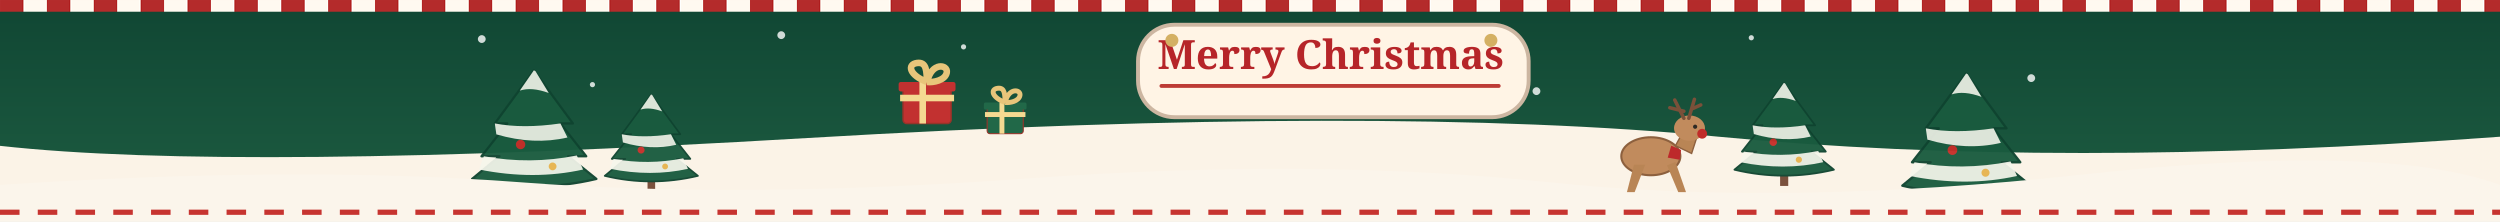
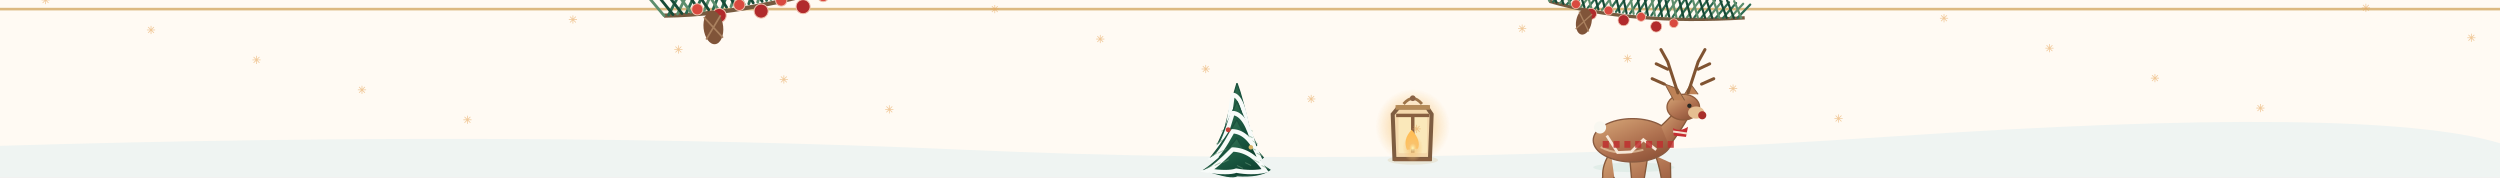
- <svg xmlns="http://www.w3.org/2000/svg" width="1920" height="170" viewBox="0 0 1920 170" role="img">
+ <svg xmlns="http://www.w3.org/2000/svg" viewBox="0 0 1920 136" width="1920" height="136">
  <defs>
-     <linearGradient id="g" x2="0" y2="1">
-       <stop stop-color="#104633" />
-       <stop offset="1" stop-color="#1A573E" />
-     </linearGradient>
-     <pattern id="p" width="36" height="22" patternUnits="userSpaceOnUse">
-       <rect width="36" height="22" fill="#FFF9F0" />
-       <rect width="18" height="11" fill="#B42B2B" />
-       <rect x="18" y="11" width="18" height="11" fill="#B42B2B" />
-     </pattern>
+     <linearGradient id="forest" x2=".8" y2="1">
+       <stop stop-color="#397a59" />
+       <stop offset=".6" stop-color="#17543e" />
+       <stop offset="1" stop-color="#0d3b2b" />
+     </linearGradient>
+     <linearGradient id="wood" x2=".9" y2="1">
+       <stop stop-color="#bf6045" />
+       <stop offset="1" stop-color="#873527" />
+     </linearGradient>
+     <linearGradient id="fur" x2=".75" y2="1">
+       <stop stop-color="#d9aa7a" />
+       <stop offset=".62" stop-color="#ae704f" />
+       <stop offset="1" stop-color="#8d5237" />
+     </linearGradient>
+     <linearGradient id="red" x2=".8" y2="1">
+       <stop stop-color="#e45142" />
+       <stop offset="1" stop-color="#a72129" />
+     </linearGradient>
+     <radialGradient id="light">
+       <stop stop-color="#fff8ba" stop-opacity=".95" />
+       <stop offset=".35" stop-color="#f6c579" stop-opacity=".65" />
+       <stop offset="1" stop-color="#f6c579" stop-opacity="0" />
+     </radialGradient>
+     <linearGradient id="snow" x2=".5" y2="1">
+       <stop stop-color="#ffffff" />
+       <stop offset="1" stop-color="#deebef" />
+     </linearGradient>
+     <filter id="shadow" x="-30%" y="-30%" width="160%" height="170%">
+       <feGaussianBlur stdDeviation="3" />
+     </filter>
  </defs>
-   <rect width="1920" height="170" fill="#FBF3E7" />
-   <path d="M0 0H1920V105Q1580 130 1320 105T620 106T0 112Z" fill="url(#g)" />
-   <rect width="1920" height="9" fill="url(#p)" />
-   <circle cx="370" cy="30" r="3" fill="#fff" opacity=".8" />
-   <circle cx="455" cy="65" r="2" fill="#fff" opacity=".8" />
-   <circle cx="600" cy="27" r="3" fill="#fff" opacity=".8" />
-   <circle cx="740" cy="36" r="2" fill="#fff" opacity=".8" />
-   <circle cx="880" cy="55" r="3" fill="#fff" opacity=".8" />
-   <circle cx="1060" cy="22" r="2" fill="#fff" opacity=".8" />
-   <circle cx="1180" cy="70" r="3" fill="#fff" opacity=".8" />
-   <circle cx="1345" cy="29" r="2" fill="#fff" opacity=".8" />
-   <circle cx="1560" cy="60" r="3" fill="#fff" opacity=".8" />
-   <g opacity=".96">
-     <g transform="translate(410 132) scale(0.6)">
-       <path d="M-6 0H7V35H-6Z" fill="#754A36" />
-       <path d="M0-130L-50-62L-34-62L-67-20L-44-20L-79 9Q0 28 80 9L44-20L67-20L34-62L50-62Z" fill="#195B3E" stroke="#0F4430" stroke-width="3" stroke-linejoin="round" />
-       <path d="M0-130L-18-104Q-3-109 19-101L2-129ZM-50-62Q-14-55 34-62L43-44Q0-34-48-48ZM-64-20Q-5-9 55-21L63-3Q0 11-70-3Z" fill="#F5F6ED" opacity=".92" />
-       <circle cx="-17" cy="-35" r="6" fill="#C62E29" />
-       <circle cx="24" cy="-7" r="5" fill="#E6B34E" />
-     </g>
-     <g transform="translate(500 131) scale(0.45)">
-       <path d="M-6 0H7V35H-6Z" fill="#754A36" />
-       <path d="M0-130L-50-62L-34-62L-67-20L-44-20L-79 9Q0 28 80 9L44-20L67-20L34-62L50-62Z" fill="#195B3E" stroke="#0F4430" stroke-width="3" stroke-linejoin="round" />
-       <path d="M0-130L-18-104Q-3-109 19-101L2-129ZM-50-62Q-14-55 34-62L43-44Q0-34-48-48ZM-64-20Q-5-9 55-21L63-3Q0 11-70-3Z" fill="#F5F6ED" opacity=".92" />
-       <circle cx="-17" cy="-35" r="6" fill="#C62E29" />
-       <circle cx="24" cy="-7" r="5" fill="#E6B34E" />
-     </g>
-     <g transform="translate(1370 126) scale(0.48)">
-       <path d="M-6 0H7V35H-6Z" fill="#754A36" />
-       <path d="M0-130L-50-62L-34-62L-67-20L-44-20L-79 9Q0 28 80 9L44-20L67-20L34-62L50-62Z" fill="#195B3E" stroke="#0F4430" stroke-width="3" stroke-linejoin="round" />
-       <path d="M0-130L-18-104Q-3-109 19-101L2-129ZM-50-62Q-14-55 34-62L43-44Q0-34-48-48ZM-64-20Q-5-9 55-21L63-3Q0 11-70-3Z" fill="#F5F6ED" opacity=".92" />
-       <circle cx="-17" cy="-35" r="6" fill="#C62E29" />
-       <circle cx="24" cy="-7" r="5" fill="#E6B34E" />
-     </g>
-     <g transform="translate(1510 137) scale(0.62)">
-       <path d="M-6 0H7V35H-6Z" fill="#754A36" />
-       <path d="M0-130L-50-62L-34-62L-67-20L-44-20L-79 9Q0 28 80 9L44-20L67-20L34-62L50-62Z" fill="#195B3E" stroke="#0F4430" stroke-width="3" stroke-linejoin="round" />
-       <path d="M0-130L-18-104Q-3-109 19-101L2-129ZM-50-62Q-14-55 34-62L43-44Q0-34-48-48ZM-64-20Q-5-9 55-21L63-3Q0 11-70-3Z" fill="#F5F6ED" opacity=".92" />
-       <circle cx="-17" cy="-35" r="6" fill="#C62E29" />
-       <circle cx="24" cy="-7" r="5" fill="#E6B34E" />
-     </g>
-   </g>
-   <path d="M0 142Q230 127 400 140T790 137T1190 140T1600 134T1920 142V170H0Z" fill="#FBF5EB" />
-   <g transform="translate(900 12)">
-     <rect width="300" height="71" rx="28" x="-26" y="7" fill="#FFF4E5" stroke="#CCB6A1" stroke-width="3" />
-     <text x="122" y="41" fill="#B62529" font-size="31" font-family="Georgia,serif" font-weight="bold" text-anchor="middle">Merry Christmas</text>
-     <path d="M-8 54h259" stroke="#BD3B35" stroke-width="3" stroke-linecap="round" />
-     <circle cx="0" cy="19" r="5" fill="#D4B063" />
-     <circle cx="245" cy="19" r="5" fill="#D4B063" />
-   </g>
-   <g transform="translate(712 82) scale(0.56)">
-     <rect x="-33" y="-32" width="66" height="55" rx="5" fill="#C23130" stroke="#963329" stroke-width="2" />
-     <rect x="-39" y="-34" width="78" height="13" rx="3" fill="#C23130" />
-     <path d="M-6-34v57M-37-12h74" stroke="#F4D991" stroke-width="9" />
-     <path d="M0-34C-24-43-28-58-14-60S-1-48 0-34C6-62 29-58 27-47S8-33 0-34" fill="none" stroke="#E8C57A" stroke-width="9" />
-   </g>
-   <g transform="translate(772 93) scale(0.42)">
-     <rect x="-33" y="-32" width="66" height="55" rx="5" fill="#216848" stroke="#963329" stroke-width="2" />
-     <rect x="-39" y="-34" width="78" height="13" rx="3" fill="#216848" />
-     <path d="M-6-34v57M-37-12h74" stroke="#F4D991" stroke-width="9" />
-     <path d="M0-34C-24-43-28-58-14-60S-1-48 0-34C6-62 29-58 27-47S8-33 0-34" fill="none" stroke="#E8C57A" stroke-width="9" />
-   </g>
-   <g transform="translate(1270 120) scale(0.54)">
-     <ellipse cx="-4" cy="0" rx="42" ry="27" fill="#C18B5D" stroke="#8D603E" stroke-width="3" />
-     <path d="M-28 12l-10 39h11l15-39M19 13l16 38h11L31 8" fill="#B98555" />
-     <path d="M31-15L47-44L64-35L54-4Z" fill="#B98555" stroke="#8D603E" stroke-width="2" />
-     <ellipse cx="51" cy="-40" rx="22" ry="18" fill="#C18B5D" />
-     <path d="M43-54L30-80M43-64L23-69M50-54L58-81M56-68L67-73" stroke="#7A5039" stroke-width="5" stroke-linecap="round" />
-     <circle cx="59" cy="-42" r="3" fill="#2D2A24" />
-     <circle cx="69" cy="-32" r="7" fill="#C02C29" />
-     <path d="M25-15L39-9L37 5L20 2Z" fill="#BD292B" />
-   </g>
-   <path d="M0 163H1920" stroke="#C73430" stroke-width="4" stroke-dasharray="15 14" />
+   <rect width="1920" height="136" fill="#fffaf3" />
+   <path d="M0 112Q400 100 740 115T1450 105T1920 110V136H0Z" fill="#eff4f2" />
+   <path d="M0 7H1920" stroke="#dcb980" stroke-width="2" />
+   <g transform="translate(510 12) scale(1.08) rotate(-6)">
+     <path d="M0 0Q75 7 176 -19" stroke="#765a3f" stroke-width="3" fill="none" />
+     <path d="M0.0 0.0l-9 -13.3" stroke="#5c8d6c" stroke-width="2" stroke-linecap="round" />
+     <path d="M3.2 -0.1l9 -13.6" stroke="#2d6a50" stroke-width="2" stroke-linecap="round" />
+     <path d="M6.4 -0.1l-9 -14.0" stroke="#174936" stroke-width="2" stroke-linecap="round" />
+     <path d="M9.6 -0.2l9 -14.3" stroke="#5c8d6c" stroke-width="2" stroke-linecap="round" />
+     <path d="M12.8 -0.2l-9 -14.7" stroke="#174936" stroke-width="2" stroke-linecap="round" />
+     <path d="M16.0 -0.3l9 -15.0" stroke="#2d6a50" stroke-width="2" stroke-linecap="round" />
+     <path d="M19.2 -0.4l-9 -15.4" stroke="#5c8d6c" stroke-width="2" stroke-linecap="round" />
+     <path d="M22.4 -0.5l9 -15.7" stroke="#2d6a50" stroke-width="2" stroke-linecap="round" />
+     <path d="M25.6 -0.6l-9 -16.1" stroke="#174936" stroke-width="2" stroke-linecap="round" />
+     <path d="M28.8 -0.7l9 -16.4" stroke="#5c8d6c" stroke-width="2" stroke-linecap="round" />
+     <path d="M32.0 -0.8l-9 -16.8" stroke="#174936" stroke-width="2" stroke-linecap="round" />
+     <path d="M35.2 -0.9l9 -17.1" stroke="#2d6a50" stroke-width="2" stroke-linecap="round" />
+     <path d="M38.4 -1.0l-9 -17.5" stroke="#5c8d6c" stroke-width="2" stroke-linecap="round" />
+     <path d="M41.6 -1.1l9 -17.9" stroke="#2d6a50" stroke-width="2" stroke-linecap="round" />
+     <path d="M44.8 -1.3l-9 -18.2" stroke="#174936" stroke-width="2" stroke-linecap="round" />
+     <path d="M48.0 -1.4l9 -18.6" stroke="#5c8d6c" stroke-width="2" stroke-linecap="round" />
+     <path d="M51.2 -1.6l-9 -18.9" stroke="#174936" stroke-width="2" stroke-linecap="round" />
+     <path d="M54.4 -1.7l9 -19.3" stroke="#2d6a50" stroke-width="2" stroke-linecap="round" />
+     <path d="M57.6 -1.9l-9 -19.6" stroke="#5c8d6c" stroke-width="2" stroke-linecap="round" />
+     <path d="M60.8 -2.1l9 -20.0" stroke="#2d6a50" stroke-width="2" stroke-linecap="round" />
+     <path d="M64.0 -2.4l-9 -20.3" stroke="#174936" stroke-width="2" stroke-linecap="round" />
+     <path d="M67.2 -2.6l9 -20.7" stroke="#5c8d6c" stroke-width="2" stroke-linecap="round" />
+     <path d="M70.4 -2.8l-9 -21.1" stroke="#174936" stroke-width="2" stroke-linecap="round" />
+     <path d="M73.6 -3.1l9 -21.4" stroke="#2d6a50" stroke-width="2" stroke-linecap="round" />
+     <path d="M76.8 -3.4l-9 -21.8" stroke="#5c8d6c" stroke-width="2" stroke-linecap="round" />
+     <path d="M80.0 -3.7l9 -22.1" stroke="#2d6a50" stroke-width="2" stroke-linecap="round" />
+     <path d="M83.2 -4.0l-9 -22.5" stroke="#174936" stroke-width="2" stroke-linecap="round" />
+     <path d="M86.4 -4.3l9 -22.8" stroke="#5c8d6c" stroke-width="2" stroke-linecap="round" />
+     <path d="M89.6 -4.7l-9 -22.8" stroke="#174936" stroke-width="2" stroke-linecap="round" />
+     <path d="M92.8 -5.0l9 -22.5" stroke="#2d6a50" stroke-width="2" stroke-linecap="round" />
+     <path d="M96.0 -5.4l-9 -22.1" stroke="#5c8d6c" stroke-width="2" stroke-linecap="round" />
+     <path d="M99.2 -5.8l9 -21.8" stroke="#2d6a50" stroke-width="2" stroke-linecap="round" />
+     <path d="M102.4 -6.2l-9 -21.4" stroke="#174936" stroke-width="2" stroke-linecap="round" />
+     <path d="M105.6 -6.6l9 -21.1" stroke="#5c8d6c" stroke-width="2" stroke-linecap="round" />
+     <path d="M108.8 -7.1l-9 -20.7" stroke="#174936" stroke-width="2" stroke-linecap="round" />
+     <path d="M112.0 -7.5l9 -20.3" stroke="#2d6a50" stroke-width="2" stroke-linecap="round" />
+     <path d="M115.2 -8.0l-9 -20.0" stroke="#5c8d6c" stroke-width="2" stroke-linecap="round" />
+     <path d="M118.4 -8.5l9 -19.6" stroke="#2d6a50" stroke-width="2" stroke-linecap="round" />
+     <path d="M121.6 -9.0l-9 -19.3" stroke="#174936" stroke-width="2" stroke-linecap="round" />
+     <path d="M124.8 -9.5l9 -18.9" stroke="#5c8d6c" stroke-width="2" stroke-linecap="round" />
+     <path d="M128.0 -10.0l-9 -18.6" stroke="#174936" stroke-width="2" stroke-linecap="round" />
+     <path d="M131.2 -10.6l9 -18.2" stroke="#2d6a50" stroke-width="2" stroke-linecap="round" />
+     <path d="M134.4 -11.1l-9 -17.9" stroke="#5c8d6c" stroke-width="2" stroke-linecap="round" />
+     <path d="M137.6 -11.7l9 -17.5" stroke="#2d6a50" stroke-width="2" stroke-linecap="round" />
+     <path d="M140.8 -12.3l-9 -17.1" stroke="#174936" stroke-width="2" stroke-linecap="round" />
+     <path d="M144.0 -12.8l9 -16.8" stroke="#5c8d6c" stroke-width="2" stroke-linecap="round" />
+     <path d="M147.2 -13.4l-9 -16.4" stroke="#174936" stroke-width="2" stroke-linecap="round" />
+     <path d="M150.4 -14.0l9 -16.1" stroke="#2d6a50" stroke-width="2" stroke-linecap="round" />
+     <path d="M153.6 -14.6l-9 -15.7" stroke="#5c8d6c" stroke-width="2" stroke-linecap="round" />
+     <path d="M156.8 -15.2l9 -15.4" stroke="#2d6a50" stroke-width="2" stroke-linecap="round" />
+     <path d="M160.0 -15.9l-9 -15.0" stroke="#174936" stroke-width="2" stroke-linecap="round" />
+     <path d="M163.2 -16.5l9 -14.7" stroke="#5c8d6c" stroke-width="2" stroke-linecap="round" />
+     <path d="M166.4 -17.1l-9 -14.3" stroke="#174936" stroke-width="2" stroke-linecap="round" />
+     <path d="M169.6 -17.7l9 -14.0" stroke="#2d6a50" stroke-width="2" stroke-linecap="round" />
+     <path d="M172.8 -18.4l-9 -13.6" stroke="#5c8d6c" stroke-width="2" stroke-linecap="round" />
+     <circle cx="24" cy="-2" r="4" fill="#d94a40" stroke="#f0c1ae" stroke-width=".7" />
+     <circle cx="39" cy="4" r="5" fill="#b12a2c" stroke="#f0c1ae" stroke-width=".7" />
+     <circle cx="54" cy="-2" r="4" fill="#d94a40" stroke="#f0c1ae" stroke-width=".7" />
+     <circle cx="69" cy="4" r="5" fill="#b12a2c" stroke="#f0c1ae" stroke-width=".7" />
+     <circle cx="84" cy="-2" r="4" fill="#d94a40" stroke="#f0c1ae" stroke-width=".7" />
+     <circle cx="99" cy="4" r="5" fill="#b12a2c" stroke="#f0c1ae" stroke-width=".7" />
+     <circle cx="114" cy="-2" r="4" fill="#d94a40" stroke="#f0c1ae" stroke-width=".7" />
+     <ellipse cx="34" cy="12" rx="7" ry="12" fill="#805439" />
+     <path d="M28 4l12 16m0-16L28 20" stroke="#aa815f" stroke-width="1.2" />
+   </g>
+   <g transform="translate(1190 1) scale(0.85) rotate(11)">
+     <path d="M0 0Q75 7 176 -19" stroke="#765a3f" stroke-width="3" fill="none" />
+     <path d="M0.0 0.0l-9 -13.3" stroke="#5c8d6c" stroke-width="2" stroke-linecap="round" />
+     <path d="M3.2 -0.1l9 -13.6" stroke="#2d6a50" stroke-width="2" stroke-linecap="round" />
+     <path d="M6.4 -0.1l-9 -14.0" stroke="#174936" stroke-width="2" stroke-linecap="round" />
+     <path d="M9.6 -0.2l9 -14.3" stroke="#5c8d6c" stroke-width="2" stroke-linecap="round" />
+     <path d="M12.8 -0.2l-9 -14.7" stroke="#174936" stroke-width="2" stroke-linecap="round" />
+     <path d="M16.0 -0.3l9 -15.0" stroke="#2d6a50" stroke-width="2" stroke-linecap="round" />
+     <path d="M19.2 -0.4l-9 -15.4" stroke="#5c8d6c" stroke-width="2" stroke-linecap="round" />
+     <path d="M22.4 -0.5l9 -15.7" stroke="#2d6a50" stroke-width="2" stroke-linecap="round" />
+     <path d="M25.6 -0.6l-9 -16.1" stroke="#174936" stroke-width="2" stroke-linecap="round" />
+     <path d="M28.8 -0.7l9 -16.4" stroke="#5c8d6c" stroke-width="2" stroke-linecap="round" />
+     <path d="M32.0 -0.8l-9 -16.8" stroke="#174936" stroke-width="2" stroke-linecap="round" />
+     <path d="M35.2 -0.9l9 -17.1" stroke="#2d6a50" stroke-width="2" stroke-linecap="round" />
+     <path d="M38.4 -1.0l-9 -17.5" stroke="#5c8d6c" stroke-width="2" stroke-linecap="round" />
+     <path d="M41.6 -1.1l9 -17.9" stroke="#2d6a50" stroke-width="2" stroke-linecap="round" />
+     <path d="M44.8 -1.3l-9 -18.2" stroke="#174936" stroke-width="2" stroke-linecap="round" />
+     <path d="M48.0 -1.4l9 -18.6" stroke="#5c8d6c" stroke-width="2" stroke-linecap="round" />
+     <path d="M51.2 -1.6l-9 -18.9" stroke="#174936" stroke-width="2" stroke-linecap="round" />
+     <path d="M54.4 -1.7l9 -19.3" stroke="#2d6a50" stroke-width="2" stroke-linecap="round" />
+     <path d="M57.6 -1.9l-9 -19.6" stroke="#5c8d6c" stroke-width="2" stroke-linecap="round" />
+     <path d="M60.8 -2.1l9 -20.0" stroke="#2d6a50" stroke-width="2" stroke-linecap="round" />
+     <path d="M64.0 -2.4l-9 -20.3" stroke="#174936" stroke-width="2" stroke-linecap="round" />
+     <path d="M67.2 -2.6l9 -20.7" stroke="#5c8d6c" stroke-width="2" stroke-linecap="round" />
+     <path d="M70.4 -2.8l-9 -21.1" stroke="#174936" stroke-width="2" stroke-linecap="round" />
+     <path d="M73.6 -3.1l9 -21.4" stroke="#2d6a50" stroke-width="2" stroke-linecap="round" />
+     <path d="M76.8 -3.4l-9 -21.8" stroke="#5c8d6c" stroke-width="2" stroke-linecap="round" />
+     <path d="M80.0 -3.7l9 -22.1" stroke="#2d6a50" stroke-width="2" stroke-linecap="round" />
+     <path d="M83.2 -4.0l-9 -22.5" stroke="#174936" stroke-width="2" stroke-linecap="round" />
+     <path d="M86.4 -4.3l9 -22.8" stroke="#5c8d6c" stroke-width="2" stroke-linecap="round" />
+     <path d="M89.6 -4.7l-9 -22.8" stroke="#174936" stroke-width="2" stroke-linecap="round" />
+     <path d="M92.8 -5.0l9 -22.5" stroke="#2d6a50" stroke-width="2" stroke-linecap="round" />
+     <path d="M96.0 -5.4l-9 -22.1" stroke="#5c8d6c" stroke-width="2" stroke-linecap="round" />
+     <path d="M99.2 -5.8l9 -21.8" stroke="#2d6a50" stroke-width="2" stroke-linecap="round" />
+     <path d="M102.4 -6.2l-9 -21.4" stroke="#174936" stroke-width="2" stroke-linecap="round" />
+     <path d="M105.6 -6.6l9 -21.1" stroke="#5c8d6c" stroke-width="2" stroke-linecap="round" />
+     <path d="M108.8 -7.1l-9 -20.7" stroke="#174936" stroke-width="2" stroke-linecap="round" />
+     <path d="M112.0 -7.5l9 -20.3" stroke="#2d6a50" stroke-width="2" stroke-linecap="round" />
+     <path d="M115.2 -8.0l-9 -20.0" stroke="#5c8d6c" stroke-width="2" stroke-linecap="round" />
+     <path d="M118.4 -8.5l9 -19.6" stroke="#2d6a50" stroke-width="2" stroke-linecap="round" />
+     <path d="M121.6 -9.0l-9 -19.3" stroke="#174936" stroke-width="2" stroke-linecap="round" />
+     <path d="M124.8 -9.5l9 -18.9" stroke="#5c8d6c" stroke-width="2" stroke-linecap="round" />
+     <path d="M128.0 -10.0l-9 -18.6" stroke="#174936" stroke-width="2" stroke-linecap="round" />
+     <path d="M131.2 -10.6l9 -18.2" stroke="#2d6a50" stroke-width="2" stroke-linecap="round" />
+     <path d="M134.4 -11.1l-9 -17.9" stroke="#5c8d6c" stroke-width="2" stroke-linecap="round" />
+     <path d="M137.6 -11.7l9 -17.5" stroke="#2d6a50" stroke-width="2" stroke-linecap="round" />
+     <path d="M140.8 -12.3l-9 -17.1" stroke="#174936" stroke-width="2" stroke-linecap="round" />
+     <path d="M144.0 -12.8l9 -16.8" stroke="#5c8d6c" stroke-width="2" stroke-linecap="round" />
+     <path d="M147.2 -13.4l-9 -16.4" stroke="#174936" stroke-width="2" stroke-linecap="round" />
+     <path d="M150.4 -14.0l9 -16.1" stroke="#2d6a50" stroke-width="2" stroke-linecap="round" />
+     <path d="M153.6 -14.6l-9 -15.7" stroke="#5c8d6c" stroke-width="2" stroke-linecap="round" />
+     <path d="M156.8 -15.2l9 -15.4" stroke="#2d6a50" stroke-width="2" stroke-linecap="round" />
+     <path d="M160.0 -15.9l-9 -15.0" stroke="#174936" stroke-width="2" stroke-linecap="round" />
+     <path d="M163.2 -16.5l9 -14.7" stroke="#5c8d6c" stroke-width="2" stroke-linecap="round" />
+     <path d="M166.4 -17.1l-9 -14.3" stroke="#174936" stroke-width="2" stroke-linecap="round" />
+     <path d="M169.6 -17.7l9 -14.0" stroke="#2d6a50" stroke-width="2" stroke-linecap="round" />
+     <path d="M172.8 -18.4l-9 -13.6" stroke="#5c8d6c" stroke-width="2" stroke-linecap="round" />
+     <circle cx="24" cy="-2" r="4" fill="#d94a40" stroke="#f0c1ae" stroke-width=".7" />
+     <circle cx="39" cy="4" r="5" fill="#b12a2c" stroke="#f0c1ae" stroke-width=".7" />
+     <circle cx="54" cy="-2" r="4" fill="#d94a40" stroke="#f0c1ae" stroke-width=".7" />
+     <circle cx="69" cy="4" r="5" fill="#b12a2c" stroke="#f0c1ae" stroke-width=".7" />
+     <circle cx="84" cy="-2" r="4" fill="#d94a40" stroke="#f0c1ae" stroke-width=".7" />
+     <circle cx="99" cy="4" r="5" fill="#b12a2c" stroke="#f0c1ae" stroke-width=".7" />
+     <circle cx="114" cy="-2" r="4" fill="#d94a40" stroke="#f0c1ae" stroke-width=".7" />
+     <ellipse cx="34" cy="12" rx="7" ry="12" fill="#805439" />
+     <path d="M28 4l12 16m0-16L28 20" stroke="#aa815f" stroke-width="1.2" />
+   </g>
+   <g transform="translate(1085 119) scale(0.44)">
+     <ellipse cx="0" cy="9" rx="44" ry="8" fill="#d3b783" opacity=".23" />
+     <circle cx="0" cy="-50" r="65" fill="url(#light)" />
+     <path d="M-16-89Q0-108 16-89" fill="none" stroke="#9d7449" stroke-width="5" />
+     <path d="M-25-83h50l8 12-3 78h-62l-3-78Z" fill="#f4d8ac" stroke="#7e5d41" stroke-width="7" />
+     <rect x="-25" y="-69" width="50" height="66" rx="3" fill="#fff5c5" opacity=".55" />
+     <path d="M-29-69h58M0-69V-4M-33 8h66" stroke="#885f40" stroke-width="6" />
+     <path d="M-10-9Q-18-27-2-44Q15-25 9-11Z" fill="#ffbe57" />
+     <ellipse cx="0" cy="-12" rx="18" ry="24" fill="url(#light)" />
+     <path d="M-30-83h60" stroke="#b58b58" stroke-width="8" />
+     <circle cy="-99" r="5" fill="#8a6245" />
+   </g>
+   <g transform="translate(1260 127) scale(0.52)">
+     <ellipse cx="-10" cy="3" rx="60" ry="7" fill="#d4e5de" opacity=".5" />
+     <path d="M-44-20Q-57-2-56 17l-8 42h12l13-42M-16-10Q-13 21-11 53h11l10-63M22-14Q31 8 34 51h11l-1-55" fill="url(#fur)" stroke="#85583a" stroke-width="2" />
+     <ellipse cx="-12" cy="-37" rx="58" ry="32" fill="url(#fur)" stroke="#895a40" stroke-width="2" />
+     <path d="M-59-27Q-34-13 4-23" stroke="#f3d8b4" stroke-width="3" fill="none" opacity=".6" />
+     <path d="M30-58Q47-74 57-86l15 12Q57-47 42-29" fill="url(#fur)" stroke="#85583a" stroke-width="2" />
+     <ellipse cx="63" cy="-86" rx="24" ry="19" fill="url(#fur)" stroke="#8f5b3b" stroke-width="2" />
+     <ellipse cx="82" cy="-78" rx="12" ry="9" fill="#e5be91" />
+     <path d="M49-96l-13-24 19 7 10 17M65-105l9-15 11 15" fill="#be8256" stroke="#855b3d" stroke-width="1.4" />
+     <path d="M55-107q-8-24 -15-46l-10-18m10 29l-17-8m12 30l-18-8" fill="none" stroke="#805331" stroke-width="4.5" stroke-linecap="round" />
+     <path d="M70-107q8-24 15-46l10-18m-10 29l17-8m-12 30l18-8" fill="none" stroke="#805331" stroke-width="4.5" stroke-linecap="round" />
+     <circle cx="72" cy="-88" r="3.2" fill="#282822" />
+     <circle cx="91" cy="-74" r="6" fill="#a92f2a" />
+     <path d="M48-55Q58-49 70-57l-3 15-18-2Z" fill="#c52c31" />
+     <path d="M48-50l21 3" stroke="#f3e0cf" stroke-width="3" />
+     <path d="M-50-44l16 25 20-1 18-18 19 15" stroke="#f6e7d7" stroke-width="4" fill="none" />
+     <path d="M-56-31h105" stroke="#be302f" stroke-width="10" opacity=".85" stroke-dasharray="9 7" />
+     <circle cx="-60" cy="-56" r="9" fill="#f8f7f0" />
+   </g>
+   <g transform="translate(950 126) scale(0.56)">
+     <ellipse cx="0" cy="3" rx="34" ry="8" fill="#d8e7e1" opacity=".5" />
+     <path d="M-4 -12h9v19h-9" fill="#80513d" />
+     <path d="M0 -111Q-8.1 -84 -18 -43Q-7 -30 0 -35Q12.6 -33 18 -43Q8 -90 0 -111" fill="url(#forest)" stroke="#18503c" stroke-width="1.7" />
+     <path d="M-6 -95Q-11.7 -47 -16.02 -42Q-12 -38 -1 -42Q8.1 -38 15.48 -42Q8.28 -94 -6 -95" fill="none" stroke="#f7fbf9" stroke-width="6" stroke-linecap="round" />
+     <path d="M-13.5 -49l-8 4" stroke="#6e9f7e" stroke-width="1.3" opacity=".55" />
+     <path d="M-9 -53l-8 4" stroke="#6e9f7e" stroke-width="1.3" opacity=".55" />
+     <path d="M-4.5 -57l-8 4" stroke="#6e9f7e" stroke-width="1.3" opacity=".55" />
+     <path d="M0 -49l8 4" stroke="#6e9f7e" stroke-width="1.3" opacity=".55" />
+     <path d="M4.5 -53l8 4" stroke="#6e9f7e" stroke-width="1.3" opacity=".55" />
+     <path d="M9 -57l8 4" stroke="#6e9f7e" stroke-width="1.3" opacity=".55" />
+     <path d="M13.5 -49l8 4" stroke="#6e9f7e" stroke-width="1.3" opacity=".55" />
+     <path d="M0 -86Q-12.15 -59 -27 -26Q-7 -13 0 -18Q18.9 -16 27 -26Q8 -65 0 -86" fill="url(#forest)" stroke="#18503c" stroke-width="1.7" />
+     <path d="M-6 -70Q-17.55 -30 -24.03 -25Q-12 -21 -1 -25Q12.15 -21 23.22 -25Q12.42 -69 -6 -70" fill="none" stroke="#f7fbf9" stroke-width="6" stroke-linecap="round" />
+     <path d="M-20.25 -32l-8 4" stroke="#6e9f7e" stroke-width="1.3" opacity=".55" />
+     <path d="M-13.5 -36l-8 4" stroke="#6e9f7e" stroke-width="1.3" opacity=".55" />
+     <path d="M-6.75 -40l-8 4" stroke="#6e9f7e" stroke-width="1.3" opacity=".55" />
+     <path d="M0 -32l8 4" stroke="#6e9f7e" stroke-width="1.3" opacity=".55" />
+     <path d="M6.75 -36l8 4" stroke="#6e9f7e" stroke-width="1.3" opacity=".55" />
+     <path d="M13.5 -40l8 4" stroke="#6e9f7e" stroke-width="1.3" opacity=".55" />
+     <path d="M20.25 -32l8 4" stroke="#6e9f7e" stroke-width="1.3" opacity=".55" />
+     <path d="M0 -61Q-16.2 -34 -36 -9Q-7 4 0 -1Q25.2 1 36 -9Q8 -40 0 -61" fill="url(#forest)" stroke="#18503c" stroke-width="1.7" />
+     <path d="M-6 -45Q-23.4 -13 -32.04 -8Q-12 -4 -1 -8Q16.2 -4 30.96 -8Q16.56 -44 -6 -45" fill="none" stroke="#f7fbf9" stroke-width="6" stroke-linecap="round" />
+     <path d="M-27 -15l-8 4" stroke="#6e9f7e" stroke-width="1.3" opacity=".55" />
+     <path d="M-18 -19l-8 4" stroke="#6e9f7e" stroke-width="1.3" opacity=".55" />
+     <path d="M-9 -23l-8 4" stroke="#6e9f7e" stroke-width="1.3" opacity=".55" />
+     <path d="M0 -15l8 4" stroke="#6e9f7e" stroke-width="1.3" opacity=".55" />
+     <path d="M9 -19l8 4" stroke="#6e9f7e" stroke-width="1.3" opacity=".55" />
+     <path d="M18 -23l8 4" stroke="#6e9f7e" stroke-width="1.3" opacity=".55" />
+     <path d="M27 -15l8 4" stroke="#6e9f7e" stroke-width="1.3" opacity=".55" />
+     <path d="M0 -36Q-20.25 -9 -45 8Q-7 21 0 16Q31.5 18 45 8Q8 -15 0 -36" fill="url(#forest)" stroke="#18503c" stroke-width="1.7" />
+     <path d="M-6 -20Q-29.25 4 -40.05 9Q-12 13 -1 9Q20.25 13 38.7 9Q20.7 -19 -6 -20" fill="none" stroke="#f7fbf9" stroke-width="6" stroke-linecap="round" />
+     <path d="M-33.75 2l-8 4" stroke="#6e9f7e" stroke-width="1.3" opacity=".55" />
+     <path d="M-22.5 -2l-8 4" stroke="#6e9f7e" stroke-width="1.3" opacity=".55" />
+     <path d="M-11.25 -6l-8 4" stroke="#6e9f7e" stroke-width="1.3" opacity=".55" />
+     <path d="M0 2l8 4" stroke="#6e9f7e" stroke-width="1.3" opacity=".55" />
+     <path d="M11.25 -2l8 4" stroke="#6e9f7e" stroke-width="1.3" opacity=".55" />
+     <path d="M22.5 -6l8 4" stroke="#6e9f7e" stroke-width="1.3" opacity=".55" />
+     <path d="M33.75 2l8 4" stroke="#6e9f7e" stroke-width="1.3" opacity=".55" />
+     <circle cx="-12" cy="-47" r="3.4" fill="#c94239" />
+     <circle cx="19" cy="-23" r="3.1" fill="#d7b367" />
+   </g>
+   <g transform="translate(35 0) scale(0.45)" stroke="#e7a85e" stroke-width="1.3" opacity=".6">
+     <path d="M-7 0h14M0-7v14M-5-5l10 10M-5 5L5-5" />
+   </g>
+   <g transform="translate(116 23) scale(0.45)" stroke="#e7a85e" stroke-width="1.3" opacity=".6">
+     <path d="M-7 0h14M0-7v14M-5-5l10 10M-5 5L5-5" />
+   </g>
+   <g transform="translate(197 46) scale(0.45)" stroke="#e7a85e" stroke-width="1.3" opacity=".6">
+     <path d="M-7 0h14M0-7v14M-5-5l10 10M-5 5L5-5" />
+   </g>
+   <g transform="translate(278 69) scale(0.45)" stroke="#e7a85e" stroke-width="1.3" opacity=".6">
+     <path d="M-7 0h14M0-7v14M-5-5l10 10M-5 5L5-5" />
+   </g>
+   <g transform="translate(359 92) scale(0.45)" stroke="#e7a85e" stroke-width="1.3" opacity=".6">
+     <path d="M-7 0h14M0-7v14M-5-5l10 10M-5 5L5-5" />
+   </g>
+   <g transform="translate(440 15) scale(0.45)" stroke="#e7a85e" stroke-width="1.3" opacity=".6">
+     <path d="M-7 0h14M0-7v14M-5-5l10 10M-5 5L5-5" />
+   </g>
+   <g transform="translate(521 38) scale(0.45)" stroke="#e7a85e" stroke-width="1.3" opacity=".6">
+     <path d="M-7 0h14M0-7v14M-5-5l10 10M-5 5L5-5" />
+   </g>
+   <g transform="translate(602 61) scale(0.45)" stroke="#e7a85e" stroke-width="1.3" opacity=".6">
+     <path d="M-7 0h14M0-7v14M-5-5l10 10M-5 5L5-5" />
+   </g>
+   <g transform="translate(683 84) scale(0.45)" stroke="#e7a85e" stroke-width="1.3" opacity=".6">
+     <path d="M-7 0h14M0-7v14M-5-5l10 10M-5 5L5-5" />
+   </g>
+   <g transform="translate(764 7) scale(0.45)" stroke="#e7a85e" stroke-width="1.3" opacity=".6">
+     <path d="M-7 0h14M0-7v14M-5-5l10 10M-5 5L5-5" />
+   </g>
+   <g transform="translate(845 30) scale(0.45)" stroke="#e7a85e" stroke-width="1.3" opacity=".6">
+     <path d="M-7 0h14M0-7v14M-5-5l10 10M-5 5L5-5" />
+   </g>
+   <g transform="translate(926 53) scale(0.45)" stroke="#e7a85e" stroke-width="1.3" opacity=".6">
+     <path d="M-7 0h14M0-7v14M-5-5l10 10M-5 5L5-5" />
+   </g>
+   <g transform="translate(1007 76) scale(0.45)" stroke="#e7a85e" stroke-width="1.3" opacity=".6">
+     <path d="M-7 0h14M0-7v14M-5-5l10 10M-5 5L5-5" />
+   </g>
+   <g transform="translate(1088 99) scale(0.45)" stroke="#e7a85e" stroke-width="1.3" opacity=".6">
+     <path d="M-7 0h14M0-7v14M-5-5l10 10M-5 5L5-5" />
+   </g>
+   <g transform="translate(1169 22) scale(0.45)" stroke="#e7a85e" stroke-width="1.3" opacity=".6">
+     <path d="M-7 0h14M0-7v14M-5-5l10 10M-5 5L5-5" />
+   </g>
+   <g transform="translate(1250 45) scale(0.45)" stroke="#e7a85e" stroke-width="1.3" opacity=".6">
+     <path d="M-7 0h14M0-7v14M-5-5l10 10M-5 5L5-5" />
+   </g>
+   <g transform="translate(1331 68) scale(0.45)" stroke="#e7a85e" stroke-width="1.3" opacity=".6">
+     <path d="M-7 0h14M0-7v14M-5-5l10 10M-5 5L5-5" />
+   </g>
+   <g transform="translate(1412 91) scale(0.45)" stroke="#e7a85e" stroke-width="1.3" opacity=".6">
+     <path d="M-7 0h14M0-7v14M-5-5l10 10M-5 5L5-5" />
+   </g>
+   <g transform="translate(1493 14) scale(0.45)" stroke="#e7a85e" stroke-width="1.3" opacity=".6">
+     <path d="M-7 0h14M0-7v14M-5-5l10 10M-5 5L5-5" />
+   </g>
+   <g transform="translate(1574 37) scale(0.45)" stroke="#e7a85e" stroke-width="1.3" opacity=".6">
+     <path d="M-7 0h14M0-7v14M-5-5l10 10M-5 5L5-5" />
+   </g>
+   <g transform="translate(1655 60) scale(0.45)" stroke="#e7a85e" stroke-width="1.3" opacity=".6">
+     <path d="M-7 0h14M0-7v14M-5-5l10 10M-5 5L5-5" />
+   </g>
+   <g transform="translate(1736 83) scale(0.45)" stroke="#e7a85e" stroke-width="1.3" opacity=".6">
+     <path d="M-7 0h14M0-7v14M-5-5l10 10M-5 5L5-5" />
+   </g>
+   <g transform="translate(1817 6) scale(0.45)" stroke="#e7a85e" stroke-width="1.3" opacity=".6">
+     <path d="M-7 0h14M0-7v14M-5-5l10 10M-5 5L5-5" />
+   </g>
+   <g transform="translate(1898 29) scale(0.45)" stroke="#e7a85e" stroke-width="1.3" opacity=".6">
+     <path d="M-7 0h14M0-7v14M-5-5l10 10M-5 5L5-5" />
+   </g>
</svg>
